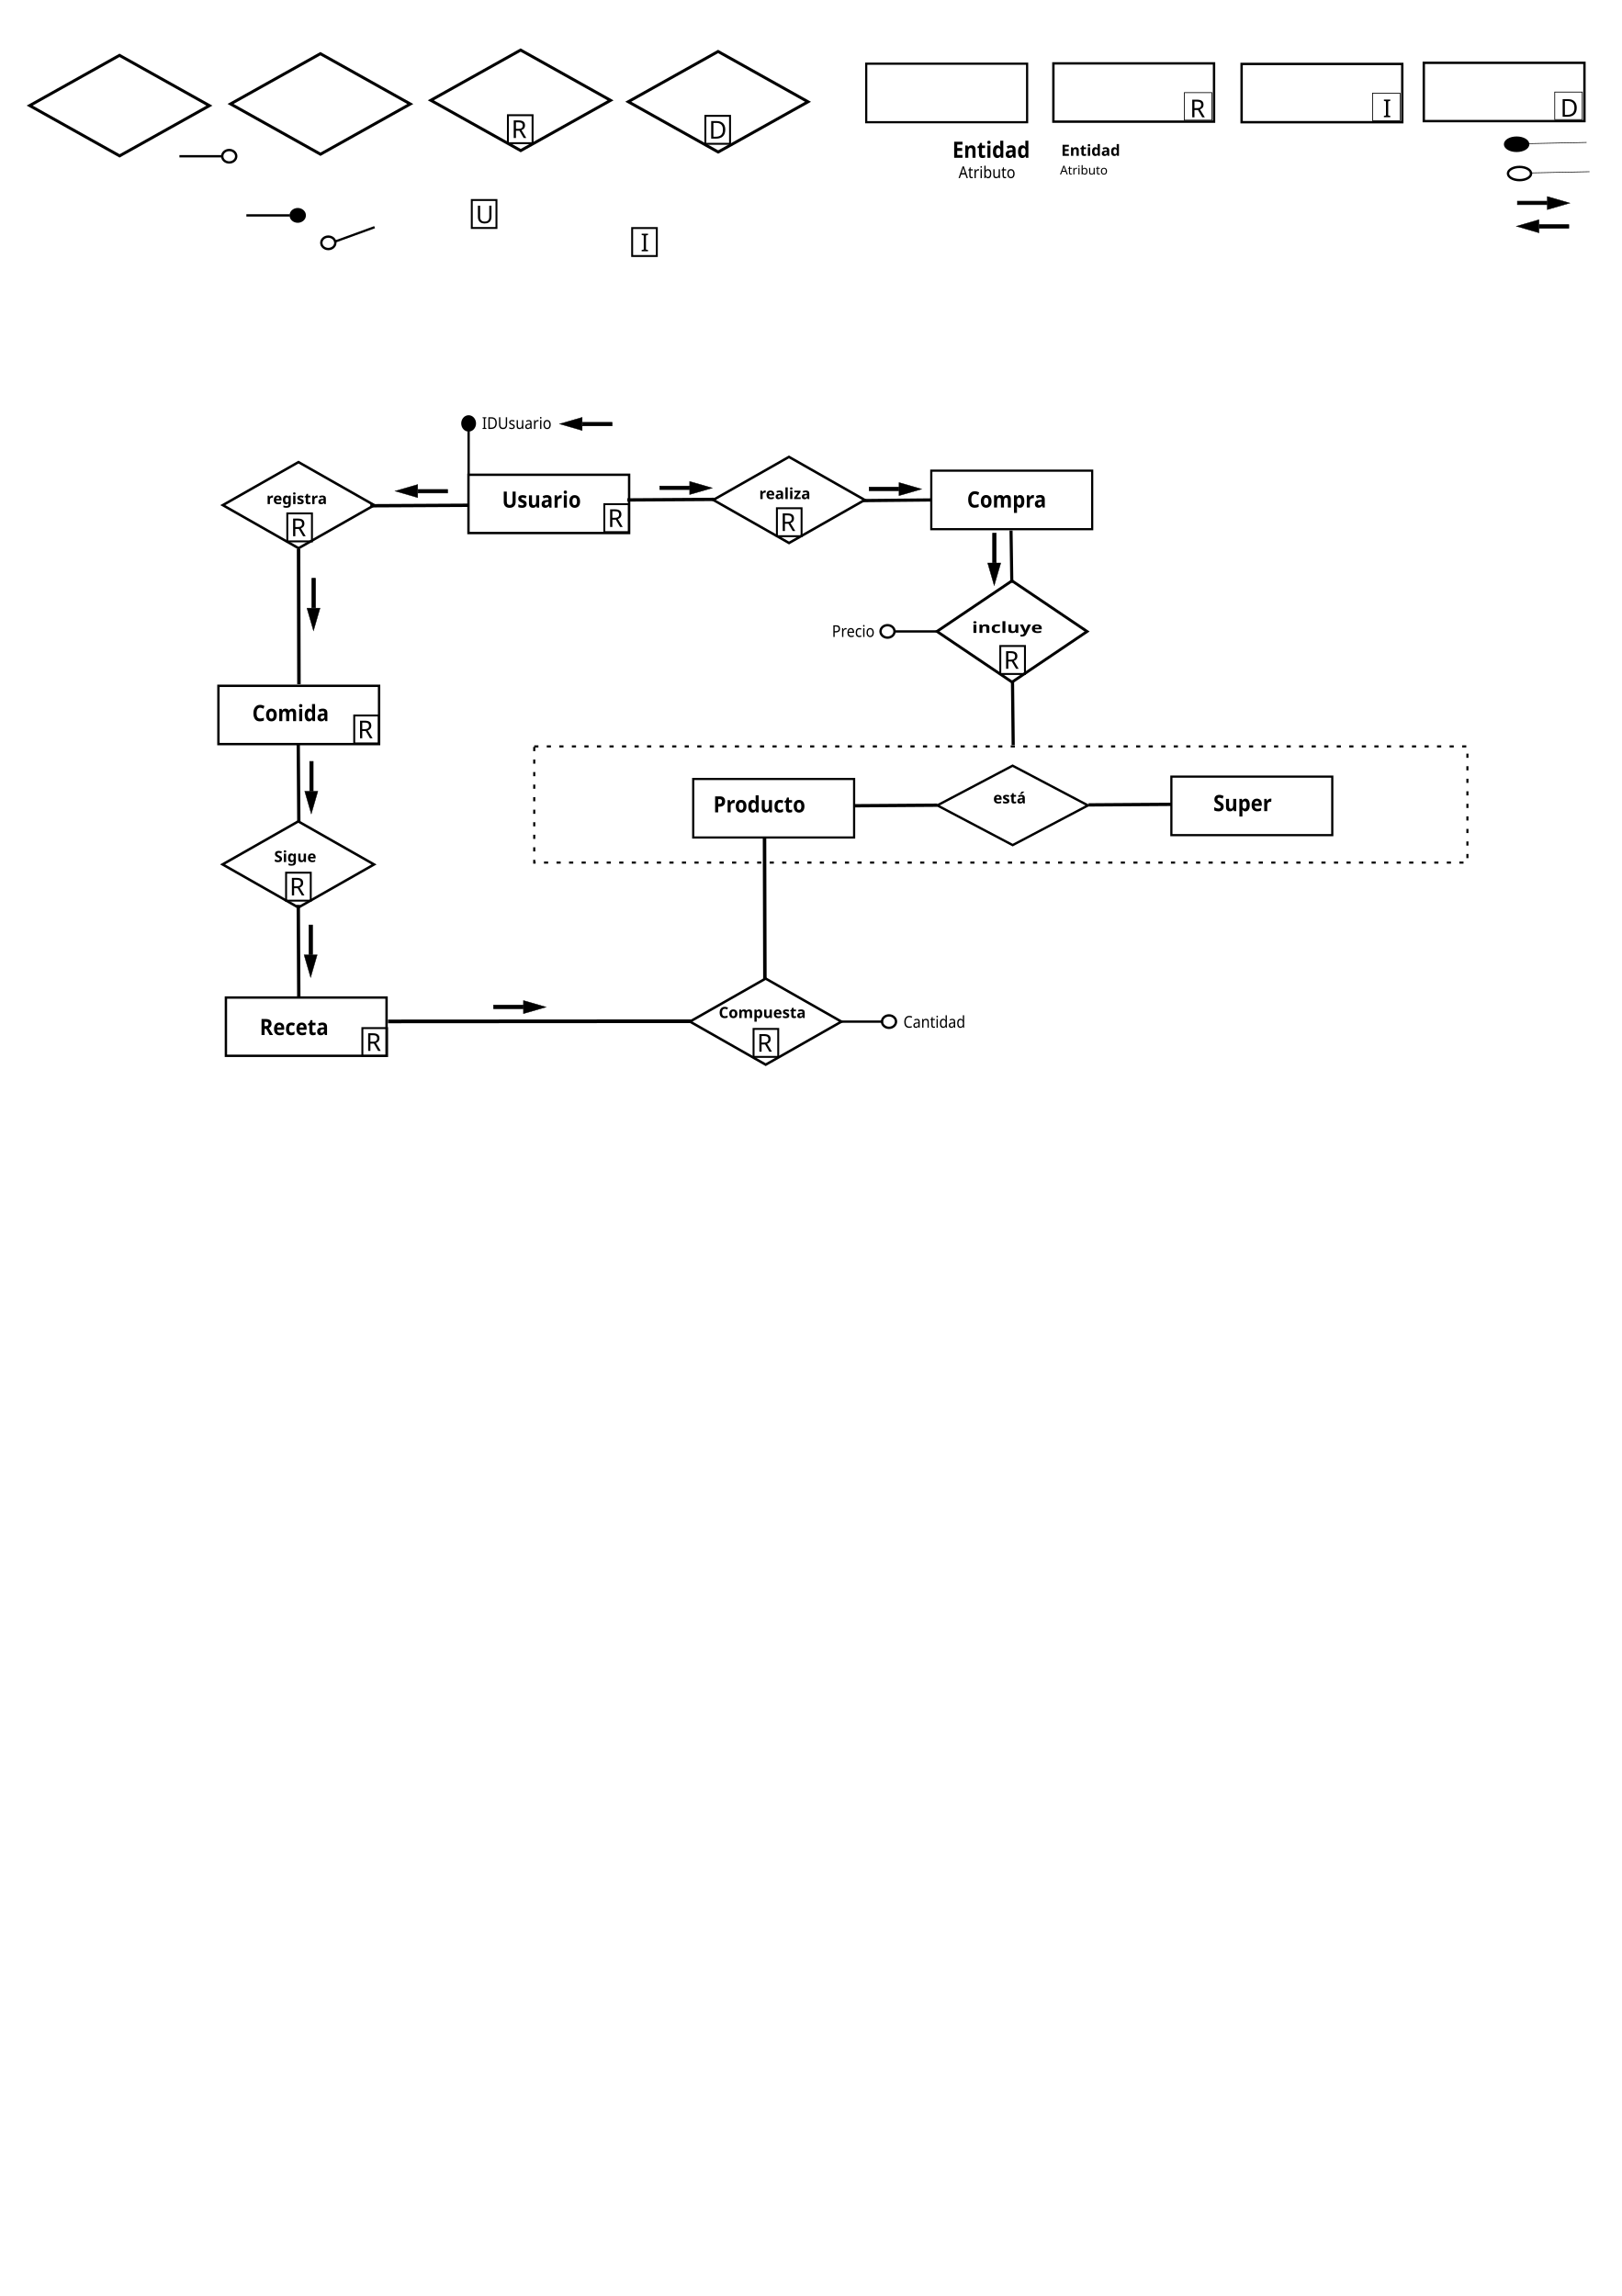
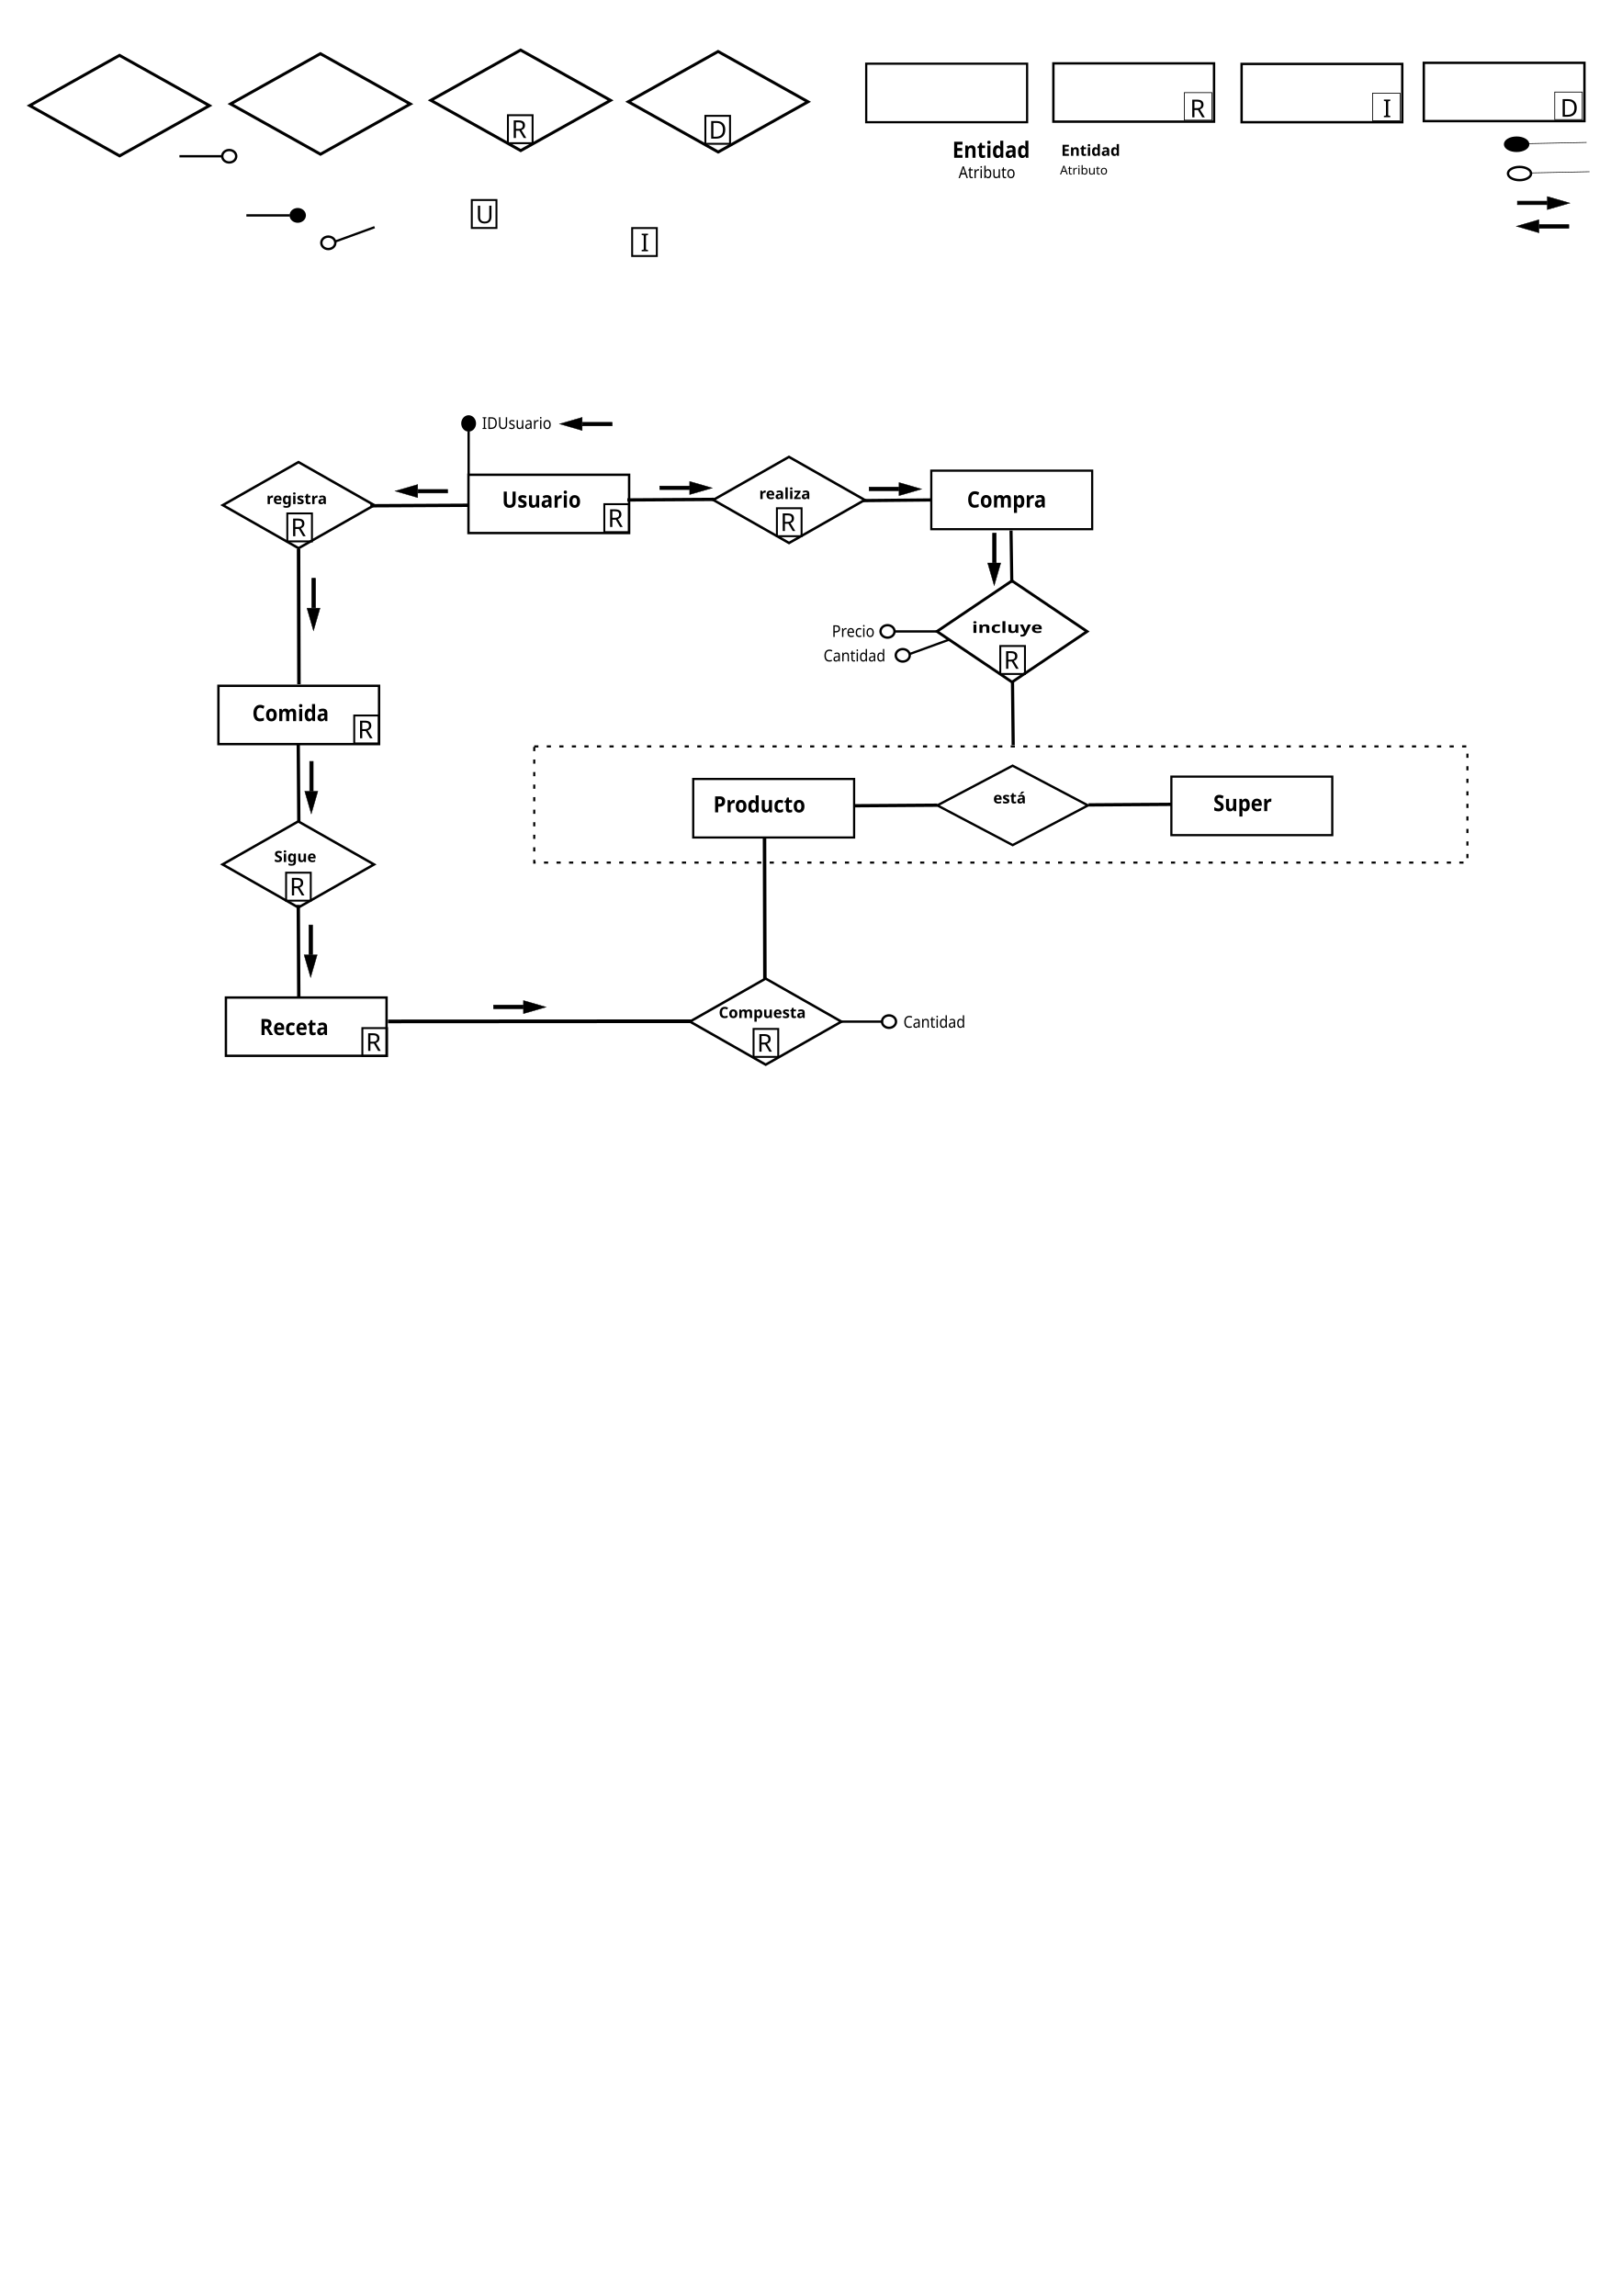
<svg xmlns="http://www.w3.org/2000/svg" version="1.1" id="svg2" height="2979.921" width="2104.724">
  <defs id="defs4">
    </defs>
  <g id="layer1" transform="translate(0,1927.559)">
    <g style="fill:#000000;fill-opacity:0;stroke:#000000;stroke-width:3.069;stroke-miterlimit:4;stroke-opacity:1;stroke-dasharray:none" id="g3759">
      <path id="path3771" style="fill:#e9e9ff;fill-rule:evenodd;stroke:none" d="m 1069.449,-1532.908 44.277,-18.255 0,73.43 -44.277,7.8 z" />
      <path id="path3761" style="fill:#353564;fill-rule:evenodd;stroke:none" d="m 995.155,-1578.715 0,78.632 74.294,30.151 0,-62.975 z" />
      <path id="path3763" style="fill:#4d4d9f;fill-rule:evenodd;stroke:none" d="m 995.155,-1578.715 41.602,-33.679 76.968,61.232 -44.277,18.255 z" />
      <path id="path3769" style="fill:#afafde;fill-rule:evenodd;stroke:none" d="m 995.155,-1500.083 41.602,-16.678 76.968,39.028 -44.277,7.8 z" />
      <path id="path3767" style="fill:#d7d7ff;fill-rule:evenodd;stroke:none" d="m 1036.758,-1612.395 0,95.633 76.968,39.028 0,-73.43 z" />
      <path id="path3765" style="fill:#8686bf;fill-rule:evenodd;stroke:none" d="m 995.155,-1578.715 41.602,-33.679 0,95.633 -41.602,16.678 z" />
    </g>
    <g style="fill:#000000;fill-opacity:0;stroke:#000000;stroke-width:3.069;stroke-miterlimit:4;stroke-opacity:1;stroke-dasharray:none" id="g3783">
      <path id="path3795" style="fill:#e9e9ff;fill-rule:evenodd;stroke:none" d="m 1223.89,-1560.611 65.621,-25.873 0,99.09 -65.621,10.196 z" />
      <path id="path3785" style="fill:#353564;fill-rule:evenodd;stroke:none" d="m 1147.601,-1635.338 0,112.822 76.289,45.318 0,-83.413 z" />
      <path id="path3787" style="fill:#4d4d9f;fill-rule:evenodd;stroke:none" d="m 1147.601,-1635.338 74.286,-57.824 67.624,106.678 -65.621,25.873 z" />
      <path id="path3793" style="fill:#afafde;fill-rule:evenodd;stroke:none" d="m 1147.601,-1522.516 74.286,-27.108 67.624,62.23 -65.621,10.196 z" />
      <path id="path3791" style="fill:#d7d7ff;fill-rule:evenodd;stroke:none" d="m 1221.887,-1693.162 0,143.538 67.624,62.23 0,-99.09 z" />
      <path id="path3789" style="fill:#8686bf;fill-rule:evenodd;stroke:none" d="m 1147.601,-1635.338 74.286,-57.824 0,143.538 -74.286,27.108 z" />
    </g>
    <g style="fill:#000000;fill-opacity:0;stroke:#000000;stroke-width:3.069;stroke-miterlimit:4;stroke-opacity:1;stroke-dasharray:none" id="g3797">
      <path id="path3809" style="fill:#e9e9ff;fill-rule:evenodd;stroke:none" d="m 1325.739,-1572.526 27.41,-9.091 0,7.619 -27.41,8.654 z" />
      <path id="path3799" style="fill:#353564;fill-rule:evenodd;stroke:none" d="m 1267.601,-1686.167 0,10.828 58.138,109.994 0,-7.182 z" />
      <path id="path3801" style="fill:#4d4d9f;fill-rule:evenodd;stroke:none" d="m 1267.601,-1686.167 37.143,-24.886 48.405,129.435 -27.41,9.091 z" />
      <path id="path3807" style="fill:#afafde;fill-rule:evenodd;stroke:none" d="m 1267.601,-1675.338 37.143,-23.862 48.405,125.202 -27.41,8.654 z" />
      <path id="path3805" style="fill:#d7d7ff;fill-rule:evenodd;stroke:none" d="m 1304.744,-1711.053 0,11.852 48.405,125.202 0,-7.619 z" />
      <path id="path3803" style="fill:#8686bf;fill-rule:evenodd;stroke:none" d="m 1267.601,-1686.167 37.143,-24.886 0,11.852 -37.143,23.862 z" />
    </g>
    <g transform="translate(1797.03,-1885.557)" id="g8271">
      <g id="g8234">
        <path id="path8226" d="m 265.799,180.848 -77.313,1.599" style="fill:none;stroke:#000000;stroke-width:0.83px;stroke-linecap:butt;stroke-linejoin:miter;stroke-opacity:1" />
      </g>
      <path style="fill:#000000;fill-opacity:0;stroke:#000000;stroke-width:3.069;stroke-miterlimit:4;stroke-opacity:1;stroke-dasharray:none" id="path8228" d="m 140,185.219 c 0,4.734 -6.716,8.571 -15,8.571 -8.284,0 -15,-3.838 -15,-8.571 0,-4.734 6.716,-8.571 15,-8.571 8.284,0 15,3.838 15,8.571 z" transform="translate(50,-2)" />
    </g>
    <text id="text8230" y="-1725.338" x="1377.203" style="font-size:20px;font-style:normal;font-weight:normal;line-height:125%;letter-spacing:0px;word-spacing:0px;fill:#000000;fill-opacity:1;stroke:none;font-family:Sans" xml:space="preserve">
      <tspan style="font-size:20px;font-weight:bold;-inkscape-font-specification:Sans Bold" y="-1725.338" x="1377.203" id="tspan8232">Entidad</tspan>
    </text>
    <g transform="translate(1792.744,-1951.272)" id="g8266">
      <g transform="translate(0.5172492,27.71428)" id="g8234-5">
        <path id="path8226-9" d="m 265.799,180.848 -77.313,1.599" style="fill:none;stroke:#000000;stroke-width:0.83px;stroke-linecap:butt;stroke-linejoin:miter;stroke-opacity:1" />
      </g>
      <path style="fill:#000000;fill-opacity:1;stroke:#000000;stroke-width:3.069;stroke-miterlimit:4;stroke-opacity:1;stroke-dasharray:none" id="path8228-9" d="m 140,185.219 c 0,4.734 -6.716,8.571 -15,8.571 -8.284,0 -15,-3.838 -15,-8.571 0,-4.734 6.716,-8.571 15,-8.571 8.284,0 15,3.838 15,8.571 z" transform="translate(50.51725,25.71428)" />
    </g>
    <g transform="translate(988.4585,-2019.129)" id="g8358">
      <g id="g8276" transform="translate(110,5.714282)">
        <rect style="fill:#000000;fill-opacity:0;stroke:#000000;stroke-width:3.069;stroke-miterlimit:4;stroke-opacity:1;stroke-dasharray:none" id="rect2985" width="208.502" height="75.645" x="268.606" y="168.111" />
        <rect style="fill:#000000;fill-opacity:0;stroke:#000000;stroke-opacity:1" id="rect3755" width="35.714" height="35.714" x="438.571" y="206.076" />
      </g>
      <text xml:space="preserve" style="font-size:32px;font-style:normal;font-weight:normal;line-height:125%;letter-spacing:0px;word-spacing:0px;fill:#000000;fill-opacity:1;stroke:none;font-family:Sans" x="555.714" y="243.791" id="text8280">
        <tspan id="tspan8282" x="555.714" y="243.791">R</tspan>
      </text>
    </g>
    <rect style="fill:#000000;fill-opacity:0;stroke:#000000;stroke-width:3.069;stroke-miterlimit:4;stroke-opacity:1;stroke-dasharray:none" id="rect2985-6" width="208.502" height="75.645" x="1611.35" y="-1844.589" />
    <g id="g3359">
      <rect y="-1806.624" x="1781.316" height="35.714" width="35.714" id="rect3755-1" style="fill:#000000;fill-opacity:0;stroke:#000000;stroke-opacity:1" />
      <g transform="translate(0.5714286,-0.8571429)" id="g3353">
        <text id="text8280-4" y="-1774.624" x="1794.173" style="font-size:32px;font-style:normal;font-weight:normal;line-height:125%;letter-spacing:0px;word-spacing:0px;fill:#000000;fill-opacity:1;stroke:none;font-family:Sans" xml:space="preserve">
          <tspan y="-1774.624" x="1794.173" id="tspan8282-3">I</tspan>
        </text>
      </g>
    </g>
    <g transform="translate(1582.03,-2404.843)" id="g8365">
      <g id="g8276-1" transform="translate(-2.85714,390.7143)">
        <rect style="fill:#000000;fill-opacity:0;stroke:#000000;stroke-width:3.069;stroke-miterlimit:4;stroke-opacity:1;stroke-dasharray:none" id="rect2985-65" width="208.502" height="75.645" x="268.606" y="168.111" />
        <rect style="fill:#000000;fill-opacity:0;stroke:#000000;stroke-opacity:1" id="rect3755-9" width="35.714" height="35.714" x="438.571" y="206.076" />
      </g>
      <text xml:space="preserve" style="font-size:32px;font-style:normal;font-weight:normal;line-height:125%;letter-spacing:0px;word-spacing:0px;fill:#000000;fill-opacity:1;stroke:none;font-family:Sans" x="442.857" y="628.791" id="text8280-3">
        <tspan id="tspan8282-38" x="442.857" y="628.791">D</tspan>
      </text>
    </g>
    <g id="g8509" transform="translate(1756.316,-2055.557)">
      <rect style="fill:#000000;fill-opacity:1;stroke:#000000;stroke-width:0.848;stroke-miterlimit:4;stroke-opacity:1;stroke-dasharray:none" id="rect8391" width="38.259" height="4.442" x="213.013" y="389.13" />
      <path id="path8449" d="m 251.695,383.04 0,17.023 29.39,-8.502 -29.39,-8.521 z" style="fill:#000000;fill-opacity:1;stroke:#000000;stroke-width:0.481" />
    </g>
    <text xml:space="preserve" style="font-size:40px;font-style:normal;font-weight:normal;line-height:125%;letter-spacing:0px;word-spacing:0px;fill:#000000;fill-opacity:1;stroke:none;font-family:Sans" x="1375.601" y="-1701.052" id="text8513">
      <tspan x="1375.601" y="-1701.052" id="tspan8517" style="font-size:16px">Atributo</tspan>
    </text>
    <g id="g8509-6" transform="matrix(-1,0,0,-1,2248.987,-1242.359)">
      <rect style="fill:#000000;fill-opacity:1;stroke:#000000;stroke-width:0.848;stroke-miterlimit:4;stroke-opacity:1;stroke-dasharray:none" id="rect8391-7" width="38.259" height="4.442" x="213.013" y="389.13" />
      <path id="path8449-9" d="m 251.695,383.04 0,17.023 29.39,-8.502 -29.39,-8.521 z" style="fill:#000000;fill-opacity:1;stroke:#000000;stroke-width:0.481" />
    </g>
    <rect style="fill:#000000;fill-opacity:0;stroke:#000000;stroke-width:2.826;stroke-miterlimit:4;stroke-opacity:1;stroke-dasharray:none" id="rect8547" width="208.814" height="75.957" x="1124.164" y="-1844.902" />
    <rect style="fill:#000000;fill-opacity:0;stroke:#000000;stroke-width:4.457;stroke-miterlimit:4;stroke-opacity:1;stroke-dasharray:none" id="rect8545-3" width="133.574" height="133.72" x="-2294.745" y="1386.84" transform="matrix(-0.8727383,0.4881884,-0.8727383,-0.4881884,0,0)" ry="0" />
    <g id="g4507" transform="translate(-72.71068,-89.88327)">
      <rect y="-1688.15" x="731.877" height="36.3" width="32.015" id="rect8567" style="fill:#000000;fill-opacity:0;stroke:#000000;stroke-width:2.483;stroke-miterlimit:4;stroke-opacity:1;stroke-dasharray:none" />
      <text id="text8569" y="-1658.571" x="736.313" style="font-size:40px;font-style:normal;font-weight:normal;line-height:125%;letter-spacing:0px;word-spacing:0px;fill:#000000;fill-opacity:1;stroke:none;font-family:Sans" xml:space="preserve">
        <tspan style="font-size:32px" y="-1658.571" x="736.313" id="tspan8571">R</tspan>
      </text>
    </g>
    <rect style="fill:#000000;fill-opacity:0;stroke:#000000;stroke-width:4.457;stroke-miterlimit:4;stroke-opacity:1;stroke-dasharray:none" id="rect8545-3-6" width="133.574" height="133.72" x="-2439.675" y="1238.125" transform="matrix(-0.8727383,0.4881884,-0.8727383,-0.4881884,0,0)" ry="0" />
    <g id="g6250">
      <rect y="-1777.217" x="915.421" height="36.3" width="32.015" id="rect8567-4" style="fill:#000000;fill-opacity:0;stroke:#000000;stroke-width:2.483;stroke-miterlimit:4;stroke-opacity:1;stroke-dasharray:none" />
      <text id="text8569-1" y="-1747.638" x="919.857" style="font-size:40px;font-style:normal;font-weight:normal;line-height:125%;letter-spacing:0px;word-spacing:0px;fill:#000000;fill-opacity:1;stroke:none;font-family:Sans" xml:space="preserve">
        <tspan style="font-size:32px" y="-1747.638" x="919.857" id="tspan8571-6">D</tspan>
      </text>
    </g>
    <rect style="fill:#000000;fill-opacity:0;stroke:#000000;stroke-width:4.457;stroke-miterlimit:4;stroke-opacity:1;stroke-dasharray:none" id="rect8545-3-4" width="133.574" height="133.72" x="-2141.046" y="1530.902" transform="matrix(-0.8727383,0.4881884,-0.8727383,-0.4881884,0,0)" ry="0" />
    <rect style="fill:#000000;fill-opacity:0;stroke:#000000;stroke-width:4.457;stroke-miterlimit:4;stroke-opacity:1;stroke-dasharray:none" id="rect8545-3-9" width="133.574" height="133.72" x="-1989.487" y="1678.072" transform="matrix(-0.8727383,0.4881884,-0.8727383,-0.4881884,0,0)" ry="0" />
    <text id="text8230-0-2" y="-1637.596" x="1300.221" style="font-size:27.696px;font-style:normal;font-weight:normal;line-height:125%;letter-spacing:0px;word-spacing:0px;fill:#000000;fill-opacity:1;stroke:none;font-family:Sans" xml:space="preserve" transform="scale(0.9505559,1.052016)">
      <tspan style="font-size:27.696px;font-weight:bold;-inkscape-font-specification:Sans Bold" y="-1637.596" x="1300.221" id="tspan8232-0-5">Entidad</tspan>
    </text>
    <text xml:space="preserve" style="font-size:50.281px;font-style:normal;font-weight:normal;line-height:125%;letter-spacing:0px;word-spacing:0px;fill:#000000;fill-opacity:1;stroke:none;font-family:Sans" x="1312.573" y="-1607.803" id="text8513-4" transform="scale(0.947755,1.055125)">
      <tspan x="1312.573" y="-1607.803" id="tspan8517-1" style="font-size:20.112px">Atributo</tspan>
    </text>
    <g id="g4104" transform="translate(0,-76)">
      <path transform="translate(206.5934,-1910.387)" d="m 188.899,338.372 c 0,4.463 -4.07,8.081 -9.091,8.081 -5.021,0 -9.091,-3.618 -9.091,-8.081 0,-4.463 4.07,-8.081 9.091,-8.081 5.021,0 9.091,3.618 9.091,8.081 z" id="path3264-0-2" style="fill:#000000;fill-opacity:1;stroke:#000000;stroke-width:3.069;stroke-miterlimit:4;stroke-opacity:1;stroke-dasharray:none" />
      <path id="path3266-2-9" d="m 319.731,-1572.014 c 35.355,0 56.569,0 56.569,0" style="fill:none;stroke:#000000;stroke-width:3;stroke-linecap:butt;stroke-linejoin:miter;stroke-miterlimit:4;stroke-opacity:1;stroke-dasharray:none" />
    </g>
    <g id="g4134" transform="translate(0,-76)">
      <path transform="translate(117.6797,-1987.158)" d="m 188.899,338.372 c 0,4.463 -4.07,8.081 -9.091,8.081 -5.021,0 -9.091,-3.618 -9.091,-8.081 0,-4.463 4.07,-8.081 9.091,-8.081 5.021,0 9.091,3.618 9.091,8.081 z" id="path3264-6" style="fill:#000000;fill-opacity:0;stroke:#000000;stroke-width:3.069;stroke-miterlimit:4;stroke-opacity:1;stroke-dasharray:none" />
      <path id="path3266-6" d="m 232.857,-1648.786 c 35.355,0 56.569,0 56.569,0" style="fill:none;stroke:#000000;stroke-width:3;stroke-linecap:butt;stroke-linejoin:miter;stroke-miterlimit:4;stroke-opacity:1;stroke-dasharray:none" />
    </g>
    <rect style="fill:#000000;fill-opacity:0;stroke:#000000;stroke-width:2.826;stroke-miterlimit:4;stroke-opacity:1;stroke-dasharray:none" id="rect8547-0" width="208.814" height="75.957" x="1208.613" y="-1316.698" />
    <text id="text8230-0-1" y="-1206.131" x="1320.224" style="font-size:27.696px;font-style:normal;font-weight:normal;line-height:125%;letter-spacing:0px;word-spacing:0px;fill:#000000;fill-opacity:1;stroke:none;font-family:Sans" xml:space="preserve" transform="scale(0.9505559,1.052016)">
      <tspan style="font-size:27.696px;font-weight:bold;-inkscape-font-specification:Sans Bold" y="-1206.131" x="1320.224" id="tspan8232-0-0">Compra</tspan>
    </text>
    <rect style="fill:#000000;fill-opacity:0;stroke:#000000;stroke-width:2.826;stroke-miterlimit:4;stroke-opacity:1;stroke-dasharray:none" id="rect8547-6-9" width="208.814" height="75.957" x="1520.202" y="-919.612" />
    <text id="text8230-0-6-5" y="-831.559" x="1656.523" style="font-size:27.696px;font-style:normal;font-weight:normal;line-height:125%;letter-spacing:0px;word-spacing:0px;fill:#000000;fill-opacity:1;stroke:none;font-family:Sans" xml:space="preserve" transform="scale(0.9505559,1.052016)">
      <tspan style="font-size:27.696px;font-weight:bold;-inkscape-font-specification:Sans Bold" y="-831.559" x="1656.523" id="tspan8232-0-9-0">Super</tspan>
      <tspan style="font-size:27.696px;font-weight:bold;-inkscape-font-specification:Sans Bold" y="-796.939" x="1656.523" id="tspan3214" />
    </text>
    <rect style="fill:#000000;fill-opacity:0;stroke:#000000;stroke-width:2.712;stroke-miterlimit:4;stroke-opacity:1;stroke-dasharray:5.424, 10.849;stroke-dashoffset:0" id="rect4812" width="1211.067" height="150.801" x="693.327" y="-958.819" />
    <rect style="fill:#000000;fill-opacity:0;stroke:#000000;stroke-width:3.919;stroke-miterlimit:4;stroke-opacity:1;stroke-dasharray:none" id="rect8545-3-2" width="117.46" height="117.588" x="-1841.425" y="139.48" transform="matrix(-0.8289456,0.5593292,-0.8289456,-0.5593292,0,0)" ry="0" />
    <text id="text8230-8" y="-1248.784" x="1117.265" style="font-size:22.58px;font-style:normal;font-weight:normal;line-height:125%;letter-spacing:0px;word-spacing:0px;fill:#000000;fill-opacity:1;stroke:none;font-family:Sans" xml:space="preserve" transform="scale(1.128976,0.8857586)">
      <tspan style="font-size:22.58px;font-weight:bold;-inkscape-font-specification:Sans Bold" y="-1248.784" x="1117.265" id="tspan8232-3">incluye</tspan>
    </text>
    <path style="fill:none;stroke:#000000;stroke-width:4;stroke-linecap:butt;stroke-linejoin:miter;stroke-miterlimit:4;stroke-opacity:1;stroke-dasharray:none" d="m 1313.127,-1171.33 -1.01,-67.68" id="path4966" />
    <path style="fill:none;stroke:#000000;stroke-width:4.122;stroke-linecap:butt;stroke-linejoin:miter;stroke-miterlimit:4;stroke-opacity:1;stroke-dasharray:none" d="m 1314.922,-960.58 -0.888,-81.701" id="path4966-0" />
    <rect style="fill:#000000;fill-opacity:0;stroke:#000000;stroke-width:3.686;stroke-miterlimit:4;stroke-opacity:1;stroke-dasharray:none" id="rect8545-3-7" width="110.468" height="110.589" x="-1744.112" y="148.019" transform="matrix(-0.8846472,0.4662609,-0.8846472,-0.4662609,0,0)" ry="0" />
    <path style="fill:none;stroke:#000000;stroke-width:4.283;stroke-linecap:butt;stroke-linejoin:miter;stroke-miterlimit:4;stroke-opacity:1;stroke-dasharray:none" d="m 1108.652,-881.788 107.803,-0.727" id="path4966-5" />
    <path style="fill:none;stroke:#000000;stroke-width:4.283;stroke-linecap:butt;stroke-linejoin:miter;stroke-miterlimit:4;stroke-opacity:1;stroke-dasharray:none" d="m 1412.748,-882.899 107.803,-0.727" id="path4966-5-1" />
    <text id="text8230-9" y="-884.858" x="1288.97" style="font-size:20px;font-style:normal;font-weight:normal;line-height:125%;letter-spacing:0px;word-spacing:0px;fill:#000000;fill-opacity:1;stroke:none;font-family:Sans" xml:space="preserve">
      <tspan style="font-size:20px;font-weight:bold;-inkscape-font-specification:Sans Bold" y="-884.858" x="1288.97" id="tspan8232-0">está</tspan>
    </text>
    <rect style="fill:#000000;fill-opacity:0;stroke:#000000;stroke-width:3.77;stroke-miterlimit:4;stroke-opacity:1;stroke-dasharray:none" id="rect8545-3-90" width="112.988" height="113.112" x="-1938.964" y="648.005" transform="matrix(-0.8693064,0.4942736,-0.8693064,-0.4942736,0,0)" ry="0" />
    <text id="text8230-4" y="-1279.827" x="985.179" style="font-size:20px;font-style:normal;font-weight:normal;line-height:125%;letter-spacing:0px;word-spacing:0px;fill:#000000;fill-opacity:1;stroke:none;font-family:Sans" xml:space="preserve">
      <tspan style="font-size:20px;font-weight:bold;-inkscape-font-specification:Sans Bold" y="-1279.827" x="985.179" id="tspan8232-9">realiza</tspan>
    </text>
    <path style="fill:none;stroke:#000000;stroke-width:4.172;stroke-linecap:butt;stroke-linejoin:miter;stroke-miterlimit:4;stroke-opacity:1;stroke-dasharray:none" d="m 1120.099,-1277.854 88.692,-0.839" id="path4966-5-8" />
    <path style="fill:none;stroke:#000000;stroke-width:4.369;stroke-linecap:butt;stroke-linejoin:miter;stroke-miterlimit:4;stroke-opacity:1;stroke-dasharray:none" d="m 480.602,-1271.137 127.239,-0.641" id="path4966-5-8-1" />
    <rect style="fill:#000000;fill-opacity:0;stroke:#000000;stroke-width:2.826;stroke-miterlimit:4;stroke-opacity:1;stroke-dasharray:none" id="rect8547-6" width="208.814" height="75.957" x="899.649" y="-916.561" />
    <text id="text8230-0-6" y="-830.016" x="973.859" style="font-size:27.696px;font-style:normal;font-weight:normal;line-height:125%;letter-spacing:0px;word-spacing:0px;fill:#000000;fill-opacity:1;stroke:none;font-family:Sans" xml:space="preserve" transform="scale(0.9505559,1.052016)">
      <tspan style="font-size:27.696px;font-weight:bold;-inkscape-font-specification:Sans Bold" y="-830.016" x="973.859" id="tspan8232-0-9">Producto</tspan>
    </text>
    <text xml:space="preserve" style="font-size:40px;font-style:normal;font-weight:normal;line-height:125%;letter-spacing:0px;word-spacing:0px;fill:#000000;fill-opacity:1;stroke:none;font-family:Sans" x="534.286" y="442.778" id="text4119" transform="translate(0,-1927.559)">
      <tspan id="tspan4121" x="534.286" y="442.778" />
    </text>
    <g id="g8448" transform="translate(-40.42641,-26.28427)">
      <rect y="-1641.682" x="652.714" height="36.3" width="32.015" id="rect8567-7-2" style="fill:#000000;fill-opacity:0;stroke:#000000;stroke-width:2.483;stroke-miterlimit:4;stroke-opacity:1;stroke-dasharray:none" />
      <text id="text8569-5-9" y="-1611.532" x="657.783" style="font-size:40px;font-style:normal;font-weight:normal;line-height:125%;letter-spacing:0px;word-spacing:0px;fill:#000000;fill-opacity:1;stroke:none;font-family:Sans" xml:space="preserve">
        <tspan style="font-size:32px" y="-1611.532" x="657.783" id="tspan8571-2-0">U</tspan>
      </text>
    </g>
    <g id="g9662">
      <rect y="-1631.581" x="820.399" height="36.3" width="32.015" id="rect8567-7-2-1" style="fill:#000000;fill-opacity:0;stroke:#000000;stroke-width:2.483;stroke-miterlimit:4;stroke-opacity:1;stroke-dasharray:none" />
      <text id="text8569-5-9-3" y="-1601.431" x="831.468" style="font-size:40px;font-style:normal;font-weight:normal;line-height:125%;letter-spacing:0px;word-spacing:0px;fill:#000000;fill-opacity:1;stroke:none;font-family:Sans" xml:space="preserve">
        <tspan style="font-size:32px" y="-1601.431" x="831.468" id="tspan8571-2-0-3">I</tspan>
      </text>
    </g>
    <g transform="translate(-5.950618,-298.9154)" id="g10193">
      <path transform="matrix(-1,0,0,-1,611.8501,-975.1244)" d="m 188.899,338.372 c 0,4.463 -4.07,8.081 -9.091,8.081 -5.021,0 -9.091,-3.618 -9.091,-8.081 0,-4.463 4.07,-8.081 9.091,-8.081 5.021,0 9.091,3.618 9.091,8.081 z" id="path3264-6-4-0-0-6" style="fill:#000000;fill-opacity:0;stroke:#000000;stroke-width:3.069;stroke-miterlimit:4;stroke-opacity:1;stroke-dasharray:none" />
      <path id="path3266-6-6-9-1-3" d="m 441.647,-1315.427 c 31.533,-11.477 50.453,-18.363 50.453,-18.363" style="fill:none;stroke:#000000;stroke-width:2.923;stroke-linecap:butt;stroke-linejoin:miter;stroke-miterlimit:4;stroke-opacity:1;stroke-dasharray:none" />
    </g>
    <path style="fill:none;stroke:#000000;stroke-width:4.308;stroke-linecap:butt;stroke-linejoin:miter;stroke-miterlimit:4;stroke-opacity:1;stroke-dasharray:none" d="m 814.15,-1278.716 112.842,-0.703" id="path4966-5-8-4" />
    <g transform="translate(-418.796,824.4923)" id="g16682-5">
      <rect y="-1457.382" x="711.974" height="75.645" width="208.502" id="rect2985-4-9" style="fill:#000000;fill-opacity:0;stroke:#000000;stroke-width:3.069;stroke-miterlimit:4;stroke-opacity:1;stroke-dasharray:none" />
    </g>
    <g id="g16814" transform="translate(-58,118)">
      <g id="g16682-4" transform="translate(-370.5103,301.9209)">
        <rect style="fill:#000000;fill-opacity:0;stroke:#000000;stroke-width:3.069;stroke-miterlimit:4;stroke-opacity:1;stroke-dasharray:none" id="rect2985-4-2" width="208.502" height="75.645" x="711.974" y="-1457.382" />
      </g>
      <text transform="scale(0.9505559,1.052016)" xml:space="preserve" style="font-size:27.696px;font-style:normal;font-weight:normal;line-height:125%;letter-spacing:0px;word-spacing:0px;fill:#000000;fill-opacity:1;stroke:none;font-family:Sans" x="405.369" y="-1054.768" id="text8230-0-2-0-0">
        <tspan id="tspan8232-0-5-9-2" x="405.369" y="-1054.768" style="font-size:27.696px;font-weight:bold;-inkscape-font-specification:Sans Bold">Comida</tspan>
      </text>
    </g>
    <text id="text8230-0-2-0-05" y="-555.319" x="354.571" style="font-size:27.696px;font-style:normal;font-weight:normal;line-height:125%;letter-spacing:0px;word-spacing:0px;fill:#000000;fill-opacity:1;stroke:none;font-family:Sans" xml:space="preserve" transform="scale(0.9505559,1.052016)">
      <tspan style="font-size:27.696px;font-weight:bold;-inkscape-font-specification:Sans Bold" y="-555.319" x="354.571" id="tspan8232-0-5-9-7">Receta</tspan>
    </text>
    <rect style="fill:#000000;fill-opacity:0;stroke:#000000;stroke-width:3.77;stroke-miterlimit:4;stroke-opacity:1;stroke-dasharray:none" id="rect8545-3-90-3" width="112.988" height="113.112" x="-1565.992" y="1007.266" transform="matrix(-0.8693064,0.4942736,-0.8693064,-0.4942736,0,0)" ry="0" />
    <text id="text8230-4-0" y="-1273.325" x="345.741" style="font-size:20px;font-style:normal;font-weight:normal;line-height:125%;letter-spacing:0px;word-spacing:0px;fill:#000000;fill-opacity:1;stroke:none;font-family:Sans" xml:space="preserve">
      <tspan style="font-size:20px;font-weight:bold;-inkscape-font-specification:Sans Bold" y="-1273.325" x="345.741" id="tspan8232-9-3">registra</tspan>
    </text>
    <path style="fill:none;stroke:#000000;stroke-width:4.514;stroke-linecap:butt;stroke-linejoin:miter;stroke-miterlimit:4;stroke-opacity:1;stroke-dasharray:none" d="m 387.466,-1215.185 0.496,175.665" id="path4966-5-8-1-5" />
    <path style="fill:none;stroke:#000000;stroke-width:4.251;stroke-linecap:butt;stroke-linejoin:miter;stroke-miterlimit:4;stroke-opacity:1;stroke-dasharray:none" d="m 387.049,-962.46 0.76,101.644" id="path4966-5-8-1-5-7" />
    <rect style="fill:#000000;fill-opacity:0;stroke:#000000;stroke-width:3.77;stroke-miterlimit:4;stroke-opacity:1;stroke-dasharray:none" id="rect8545-3-90-3-8" width="112.988" height="113.112" x="-1094.139" y="535.742" transform="matrix(-0.8693064,0.4942736,-0.8693064,-0.4942736,0,0)" ry="0" />
    <text id="text8230-4-0-7" y="-808.77" x="355.762" style="font-size:20px;font-style:normal;font-weight:normal;line-height:125%;letter-spacing:0px;word-spacing:0px;fill:#000000;fill-opacity:1;stroke:none;font-family:Sans" xml:space="preserve">
      <tspan style="font-size:20px;font-weight:bold;-inkscape-font-specification:Sans Bold" y="-808.77" x="355.762" id="tspan8232-9-3-7">Sigue</tspan>
    </text>
    <rect style="fill:#000000;fill-opacity:0;stroke:#000000;stroke-width:3.77;stroke-miterlimit:4;stroke-opacity:1;stroke-dasharray:none" id="rect8545-3-90-2" width="112.988" height="113.112" x="-1236.642" y="-19.487" transform="matrix(-0.8693064,0.4942736,-0.8693064,-0.4942736,0,0)" ry="0" />
    <text id="text8230-4-2" y="-606.335" x="932.758" style="font-size:20px;font-style:normal;font-weight:normal;line-height:125%;letter-spacing:0px;word-spacing:0px;fill:#000000;fill-opacity:1;stroke:none;font-family:Sans" xml:space="preserve">
      <tspan style="font-size:20px;font-weight:bold;-inkscape-font-specification:Sans Bold" y="-606.335" x="932.758" id="tspan8232-9-7">Compuesta</tspan>
    </text>
    <path style="fill:none;stroke:#000000;stroke-width:4.764;stroke-linecap:butt;stroke-linejoin:miter;stroke-miterlimit:4;stroke-opacity:1;stroke-dasharray:none" d="m 503.53,-601.88 393.814,-0.246" id="path4966-5-8-4-7" />
    <path style="fill:none;stroke:#000000;stroke-width:4.34;stroke-linecap:butt;stroke-linejoin:miter;stroke-miterlimit:4;stroke-opacity:1;stroke-dasharray:none" d="m 387.094,-753.129 0.67,120.125" id="path4966-5-8-1-5-7-5" />
    <path style="fill:none;stroke:#000000;stroke-width:4.533;stroke-linecap:butt;stroke-linejoin:miter;stroke-miterlimit:4;stroke-opacity:1;stroke-dasharray:none" d="M 992.19,-841.033 992.667,-656.815" id="path4966-5-8-1-5-7-6" />
    <g id="g17145" transform="translate(-104,146)">
      <g id="g16682">
        <rect style="fill:#000000;fill-opacity:0;stroke:#000000;stroke-width:3.069;stroke-miterlimit:4;stroke-opacity:1;stroke-dasharray:none" id="rect2985-4" width="208.502" height="75.645" x="711.974" y="-1457.382" />
      </g>
      <text transform="scale(0.9505559,1.052016)" xml:space="preserve" style="font-size:27.696px;font-style:normal;font-weight:normal;line-height:125%;letter-spacing:0px;word-spacing:0px;fill:#000000;fill-opacity:1;stroke:none;font-family:Sans" x="794.825" y="-1344.806" id="text8230-0-2-0">
        <tspan id="tspan8232-0-5-9" x="794.825" y="-1344.806" style="font-size:27.696px;font-weight:bold;-inkscape-font-specification:Sans Bold">Usuario</tspan>
      </text>
      <g transform="matrix(0,-1,1,0,2284.192,-1137.614)" id="g4104-9">
        <path style="fill:#000000;fill-opacity:1;stroke:#000000;stroke-width:3.069;stroke-miterlimit:4;stroke-opacity:1;stroke-dasharray:none" id="path3264-0-2-9" d="m 188.899,338.372 c 0,4.463 -4.07,8.081 -9.091,8.081 -5.021,0 -9.091,-3.618 -9.091,-8.081 0,-4.463 4.07,-8.081 9.091,-8.081 5.021,0 9.091,3.618 9.091,8.081 z" transform="translate(206.5934,-1910.387)" />
        <path style="fill:none;stroke:#000000;stroke-width:3;stroke-linecap:butt;stroke-linejoin:miter;stroke-miterlimit:4;stroke-opacity:1;stroke-dasharray:none" d="m 319.731,-1572.014 c 35.355,0 56.569,0 56.569,0" id="path3266-2-9-5" />
      </g>
      <text transform="scale(0.947755,1.055125)" id="text8513-4-4-9" y="-1437.621" x="769.744" style="font-size:50.281px;font-style:normal;font-weight:normal;line-height:125%;letter-spacing:0px;word-spacing:0px;fill:#000000;fill-opacity:1;stroke:none;font-family:Sans" xml:space="preserve">
        <tspan style="font-size:20.112px" id="tspan8517-1-6-6" y="-1437.621" x="769.744">IDUsuario</tspan>
      </text>
      <g transform="matrix(-1,0,0,-1,1111.243,-1131.802)" id="g8509-6-0">
        <rect y="389.13" x="213.013" height="4.442" width="38.259" id="rect8391-7-3" style="fill:#000000;fill-opacity:1;stroke:#000000;stroke-width:0.848;stroke-miterlimit:4;stroke-opacity:1;stroke-dasharray:none" />
        <path style="fill:#000000;fill-opacity:1;stroke:#000000;stroke-width:0.481" d="m 251.695,383.04 0,17.023 29.39,-8.502 -29.39,-8.521 z" id="path8449-9-0" />
      </g>
      <g transform="translate(156.4017,268.9334)" id="g4507-6">
        <rect style="fill:#000000;fill-opacity:0;stroke:#000000;stroke-width:2.483;stroke-miterlimit:4;stroke-opacity:1;stroke-dasharray:none" id="rect8567-5" width="32.015" height="36.3" x="731.877" y="-1688.15" />
        <text xml:space="preserve" style="font-size:40px;font-style:normal;font-weight:normal;line-height:125%;letter-spacing:0px;word-spacing:0px;fill:#000000;fill-opacity:1;stroke:none;font-family:Sans" x="736.313" y="-1658.571" id="text8569-7">
          <tspan id="tspan8571-7" x="736.313" y="-1658.571" style="font-size:32px">R</tspan>
        </text>
      </g>
    </g>
    <g id="g8509-6-0-7" transform="matrix(-1,0,0,-1,793.8144,-898.6586)">
      <rect style="fill:#000000;fill-opacity:1;stroke:#000000;stroke-width:0.848;stroke-miterlimit:4;stroke-opacity:1;stroke-dasharray:none" id="rect8391-7-3-9" width="38.259" height="4.442" x="213.013" y="389.13" />
      <path id="path8449-9-0-7" d="m 251.695,383.04 0,17.023 29.39,-8.502 -29.39,-8.521 z" style="fill:#000000;fill-opacity:1;stroke:#000000;stroke-width:0.481" />
    </g>
    <g id="g8509-6-0-4" transform="translate(643.3285,-1685.761)">
      <rect style="fill:#000000;fill-opacity:1;stroke:#000000;stroke-width:0.848;stroke-miterlimit:4;stroke-opacity:1;stroke-dasharray:none" id="rect8391-7-3-7" width="38.259" height="4.442" x="213.013" y="389.13" />
      <path id="path8449-9-0-0" d="m 251.695,383.04 0,17.023 29.39,-8.502 -29.39,-8.521 z" style="fill:#000000;fill-opacity:1;stroke:#000000;stroke-width:0.481" />
    </g>
    <g id="g8509-6-4" transform="matrix(0,1,-1,0,798.4081,-1390.024)">
      <rect style="fill:#000000;fill-opacity:1;stroke:#000000;stroke-width:0.848;stroke-miterlimit:4;stroke-opacity:1;stroke-dasharray:none" id="rect8391-7-0" width="38.259" height="4.442" x="213.013" y="389.13" />
      <path id="path8449-9-7" d="m 251.695,383.04 0,17.023 29.39,-8.502 -29.39,-8.521 z" style="fill:#000000;fill-opacity:1;stroke:#000000;stroke-width:0.481" />
    </g>
    <g id="g8509-6-3" transform="matrix(0,1,-1,0,795.551,-1152.31)">
      <rect style="fill:#000000;fill-opacity:1;stroke:#000000;stroke-width:0.848;stroke-miterlimit:4;stroke-opacity:1;stroke-dasharray:none" id="rect8391-7-05" width="38.259" height="4.442" x="213.013" y="389.13" />
      <path id="path8449-9-2" d="m 251.695,383.04 0,17.023 29.39,-8.502 -29.39,-8.521 z" style="fill:#000000;fill-opacity:1;stroke:#000000;stroke-width:0.481" />
    </g>
    <g id="g8509-6-5" transform="matrix(0,1,-1,0,794.6939,-940.024)">
      <rect style="fill:#000000;fill-opacity:1;stroke:#000000;stroke-width:0.848;stroke-miterlimit:4;stroke-opacity:1;stroke-dasharray:none" id="rect8391-7-7" width="38.259" height="4.442" x="213.013" y="389.13" />
      <path id="path8449-9-9" d="m 251.695,383.04 0,17.023 29.39,-8.502 -29.39,-8.521 z" style="fill:#000000;fill-opacity:1;stroke:#000000;stroke-width:0.481" />
    </g>
    <g id="g8509-6-2" transform="translate(427.6142,-1012.046)">
      <rect style="fill:#000000;fill-opacity:1;stroke:#000000;stroke-width:0.848;stroke-miterlimit:4;stroke-opacity:1;stroke-dasharray:none" id="rect8391-7-4" width="38.259" height="4.442" x="213.013" y="389.13" />
      <path id="path8449-9-74" d="m 251.695,383.04 0,17.023 29.39,-8.502 -29.39,-8.521 z" style="fill:#000000;fill-opacity:1;stroke:#000000;stroke-width:0.481" />
    </g>
    <g id="g8509-6-0-4-3" transform="translate(915.0427,-1684.332)">
      <rect style="fill:#000000;fill-opacity:1;stroke:#000000;stroke-width:0.848;stroke-miterlimit:4;stroke-opacity:1;stroke-dasharray:none" id="rect8391-7-3-7-2" width="38.259" height="4.442" x="213.013" y="389.13" />
      <path id="path8449-9-0-0-5" d="m 251.695,383.04 0,17.023 29.39,-8.502 -29.39,-8.521 z" style="fill:#000000;fill-opacity:1;stroke:#000000;stroke-width:0.481" />
    </g>
    <g id="g8509-6-4-1" transform="matrix(0,1,-1,0,1681.837,-1448.595)">
      <rect style="fill:#000000;fill-opacity:1;stroke:#000000;stroke-width:0.848;stroke-miterlimit:4;stroke-opacity:1;stroke-dasharray:none" id="rect8391-7-0-4" width="38.259" height="4.442" x="213.013" y="389.13" />
      <path id="path8449-9-7-8" d="m 251.695,383.04 0,17.023 29.39,-8.502 -29.39,-8.521 z" style="fill:#000000;fill-opacity:1;stroke:#000000;stroke-width:0.481" />
    </g>
    <g id="g4507-1" transform="translate(-359.0269,426.9334)">
      <rect y="-1688.15" x="731.877" height="36.3" width="32.015" id="rect8567-47" style="fill:#000000;fill-opacity:0;stroke:#000000;stroke-width:2.483;stroke-miterlimit:4;stroke-opacity:1;stroke-dasharray:none" />
      <text id="text8569-8" y="-1658.571" x="736.313" style="font-size:40px;font-style:normal;font-weight:normal;line-height:125%;letter-spacing:0px;word-spacing:0px;fill:#000000;fill-opacity:1;stroke:none;font-family:Sans" xml:space="preserve">
        <tspan style="font-size:32px" y="-1658.571" x="736.313" id="tspan8571-64">R</tspan>
      </text>
    </g>
    <g id="g4507-0" transform="translate(-272.1697,689.2191)">
      <rect y="-1688.15" x="731.877" height="36.3" width="32.015" id="rect8567-471" style="fill:#000000;fill-opacity:0;stroke:#000000;stroke-width:2.483;stroke-miterlimit:4;stroke-opacity:1;stroke-dasharray:none" />
      <text id="text8569-10" y="-1658.571" x="736.313" style="font-size:40px;font-style:normal;font-weight:normal;line-height:125%;letter-spacing:0px;word-spacing:0px;fill:#000000;fill-opacity:1;stroke:none;font-family:Sans" xml:space="preserve">
        <tspan style="font-size:32px" y="-1658.571" x="736.313" id="tspan8571-60">R</tspan>
      </text>
    </g>
    <g id="g4507-10" transform="translate(-360.5983,893.2191)">
      <rect y="-1688.15" x="731.877" height="36.3" width="32.015" id="rect8567-6" style="fill:#000000;fill-opacity:0;stroke:#000000;stroke-width:2.483;stroke-miterlimit:4;stroke-opacity:1;stroke-dasharray:none" />
      <text id="text8569-9" y="-1658.571" x="736.313" style="font-size:40px;font-style:normal;font-weight:normal;line-height:125%;letter-spacing:0px;word-spacing:0px;fill:#000000;fill-opacity:1;stroke:none;font-family:Sans" xml:space="preserve">
        <tspan style="font-size:32px" y="-1658.571" x="736.313" id="tspan8571-62">R</tspan>
      </text>
    </g>
    <g id="g4507-3" transform="translate(-261.5983,1094.933)">
      <rect y="-1688.15" x="731.877" height="36.3" width="32.015" id="rect8567-2" style="fill:#000000;fill-opacity:0;stroke:#000000;stroke-width:2.483;stroke-miterlimit:4;stroke-opacity:1;stroke-dasharray:none" />
      <text id="text8569-3" y="-1658.571" x="736.313" style="font-size:40px;font-style:normal;font-weight:normal;line-height:125%;letter-spacing:0px;word-spacing:0px;fill:#000000;fill-opacity:1;stroke:none;font-family:Sans" xml:space="preserve">
        <tspan style="font-size:32px" y="-1658.571" x="736.313" id="tspan8571-8">R</tspan>
      </text>
    </g>
    <g id="g4134-6" transform="matrix(-1,0,0,-1,1449.307,-2756.853)">
      <path transform="translate(117.6797,-1987.158)" d="m 188.899,338.372 c 0,4.463 -4.07,8.081 -9.091,8.081 -5.021,0 -9.091,-3.618 -9.091,-8.081 0,-4.463 4.07,-8.081 9.091,-8.081 5.021,0 9.091,3.618 9.091,8.081 z" id="path3264-6-6" style="fill:#000000;fill-opacity:0;stroke:#000000;stroke-width:3.069;stroke-miterlimit:4;stroke-opacity:1;stroke-dasharray:none" />
      <path id="path3266-6-9" d="m 232.857,-1648.786 c 35.355,0 56.569,0 56.569,0" style="fill:none;stroke:#000000;stroke-width:3;stroke-linecap:butt;stroke-linejoin:miter;stroke-miterlimit:4;stroke-opacity:1;stroke-dasharray:none" />
    </g>
    <text xml:space="preserve" style="font-size:50.281px;font-style:normal;font-weight:normal;line-height:125%;letter-spacing:0px;word-spacing:0px;fill:#000000;fill-opacity:1;stroke:none;font-family:Sans" x="1139.188" y="-1043.355" id="text8513-4-4-3" transform="scale(0.947755,1.055125)">
      <tspan x="1139.188" y="-1043.355" id="tspan8517-1-6-69" style="font-size:20.112px">Precio</tspan>
    </text>
    <g id="g4134-6-2" transform="translate(856.2649,1047.148)">
      <path transform="translate(117.6797,-1987.158)" d="m 188.899,338.372 c 0,4.463 -4.07,8.081 -9.091,8.081 -5.021,0 -9.091,-3.618 -9.091,-8.081 0,-4.463 4.07,-8.081 9.091,-8.081 5.021,0 9.091,3.618 9.091,8.081 z" id="path3264-6-6-9" style="fill:#000000;fill-opacity:0;stroke:#000000;stroke-width:3.069;stroke-miterlimit:4;stroke-opacity:1;stroke-dasharray:none" />
      <path id="path3266-6-9-6" d="m 232.857,-1648.786 c 35.355,0 56.569,0 56.569,0" style="fill:none;stroke:#000000;stroke-width:3;stroke-linecap:butt;stroke-linejoin:miter;stroke-miterlimit:4;stroke-opacity:1;stroke-dasharray:none" />
    </g>
    <text xml:space="preserve" style="font-size:50.281px;font-style:normal;font-weight:normal;line-height:125%;letter-spacing:0px;word-spacing:0px;fill:#000000;fill-opacity:1;stroke:none;font-family:Sans" x="1237.034" y="-562.708" id="text8513-4-4-3-2" transform="scale(0.947755,1.055125)">
      <tspan x="1237.034" y="-562.708" id="tspan8517-1-6-69-2" style="font-size:20.112px">Cantidad</tspan>
    </text>
    <g id="g4507-1-5" transform="translate(566.2838,599.0213)">
      <rect y="-1688.15" x="731.877" height="36.3" width="32.015" id="rect8567-47-5" style="fill:#000000;fill-opacity:0;stroke:#000000;stroke-width:2.483;stroke-miterlimit:4;stroke-opacity:1;stroke-dasharray:none" />
      <text id="text8569-8-1" y="-1658.571" x="736.313" style="font-size:40px;font-style:normal;font-weight:normal;line-height:125%;letter-spacing:0px;word-spacing:0px;fill:#000000;fill-opacity:1;stroke:none;font-family:Sans" xml:space="preserve">
        <tspan style="font-size:32px" y="-1658.571" x="736.313" id="tspan8571-64-3">R</tspan>
      </text>
    </g>
    <g id="g4507-1-0" transform="translate(246.0858,1095.996)">
      <rect y="-1688.15" x="731.877" height="36.3" width="32.015" id="rect8567-47-1" style="fill:#000000;fill-opacity:0;stroke:#000000;stroke-width:2.483;stroke-miterlimit:4;stroke-opacity:1;stroke-dasharray:none" />
      <text id="text8569-8-3" y="-1658.571" x="736.313" style="font-size:40px;font-style:normal;font-weight:normal;line-height:125%;letter-spacing:0px;word-spacing:0px;fill:#000000;fill-opacity:1;stroke:none;font-family:Sans" xml:space="preserve">
        <tspan style="font-size:32px" y="-1658.571" x="736.313" id="tspan8571-64-2">R</tspan>
      </text>
    </g>
    <g id="g4507-1-54" transform="translate(276.3904,420.204)">
      <rect y="-1688.15" x="731.877" height="36.3" width="32.015" id="rect8567-47-8" style="fill:#000000;fill-opacity:0;stroke:#000000;stroke-width:2.483;stroke-miterlimit:4;stroke-opacity:1;stroke-dasharray:none" />
      <text id="text8569-8-39" y="-1658.571" x="736.313" style="font-size:40px;font-style:normal;font-weight:normal;line-height:125%;letter-spacing:0px;word-spacing:0px;fill:#000000;fill-opacity:1;stroke:none;font-family:Sans" xml:space="preserve">
        <tspan style="font-size:32px" y="-1658.571" x="736.313" id="tspan8571-64-0">R</tspan>
      </text>
    </g>
+     <g transform="translate(739.542,236.4655)" id="g10193-0">
+       <path transform="matrix(-1,0,0,-1,611.8501,-975.1244)" d="m 188.899,338.372 c 0,4.463 -4.07,8.081 -9.091,8.081 -5.021,0 -9.091,-3.618 -9.091,-8.081 0,-4.463 4.07,-8.081 9.091,-8.081 5.021,0 9.091,3.618 9.091,8.081 z" id="path3264-6-4-0-0-6-2" style="fill:#000000;fill-opacity:0;stroke:#000000;stroke-width:3.069;stroke-miterlimit:4;stroke-opacity:1;stroke-dasharray:none" />
+       <path id="path3266-6-6-9-1-3-7" d="m 441.647,-1315.427 c 31.533,-11.477 50.453,-18.363 50.453,-18.363" style="fill:none;stroke:#000000;stroke-width:2.923;stroke-linecap:butt;stroke-linejoin:miter;stroke-miterlimit:4;stroke-opacity:1;stroke-dasharray:none" />
+     </g>
+     <text xml:space="preserve" style="font-size:50.281px;font-style:normal;font-weight:normal;line-height:125%;letter-spacing:0px;word-spacing:0px;fill:#000000;fill-opacity:1;stroke:none;font-family:Sans" x="1127.64" y="-1013.272" id="text8513-4-4-3-0" transform="scale(0.947755,1.055125)">
+       <tspan x="1127.64" y="-1013.272" id="tspan8517-1-6-69-5" style="font-size:20.112px">Cantidad</tspan>
+     </text>
  </g>
</svg>
